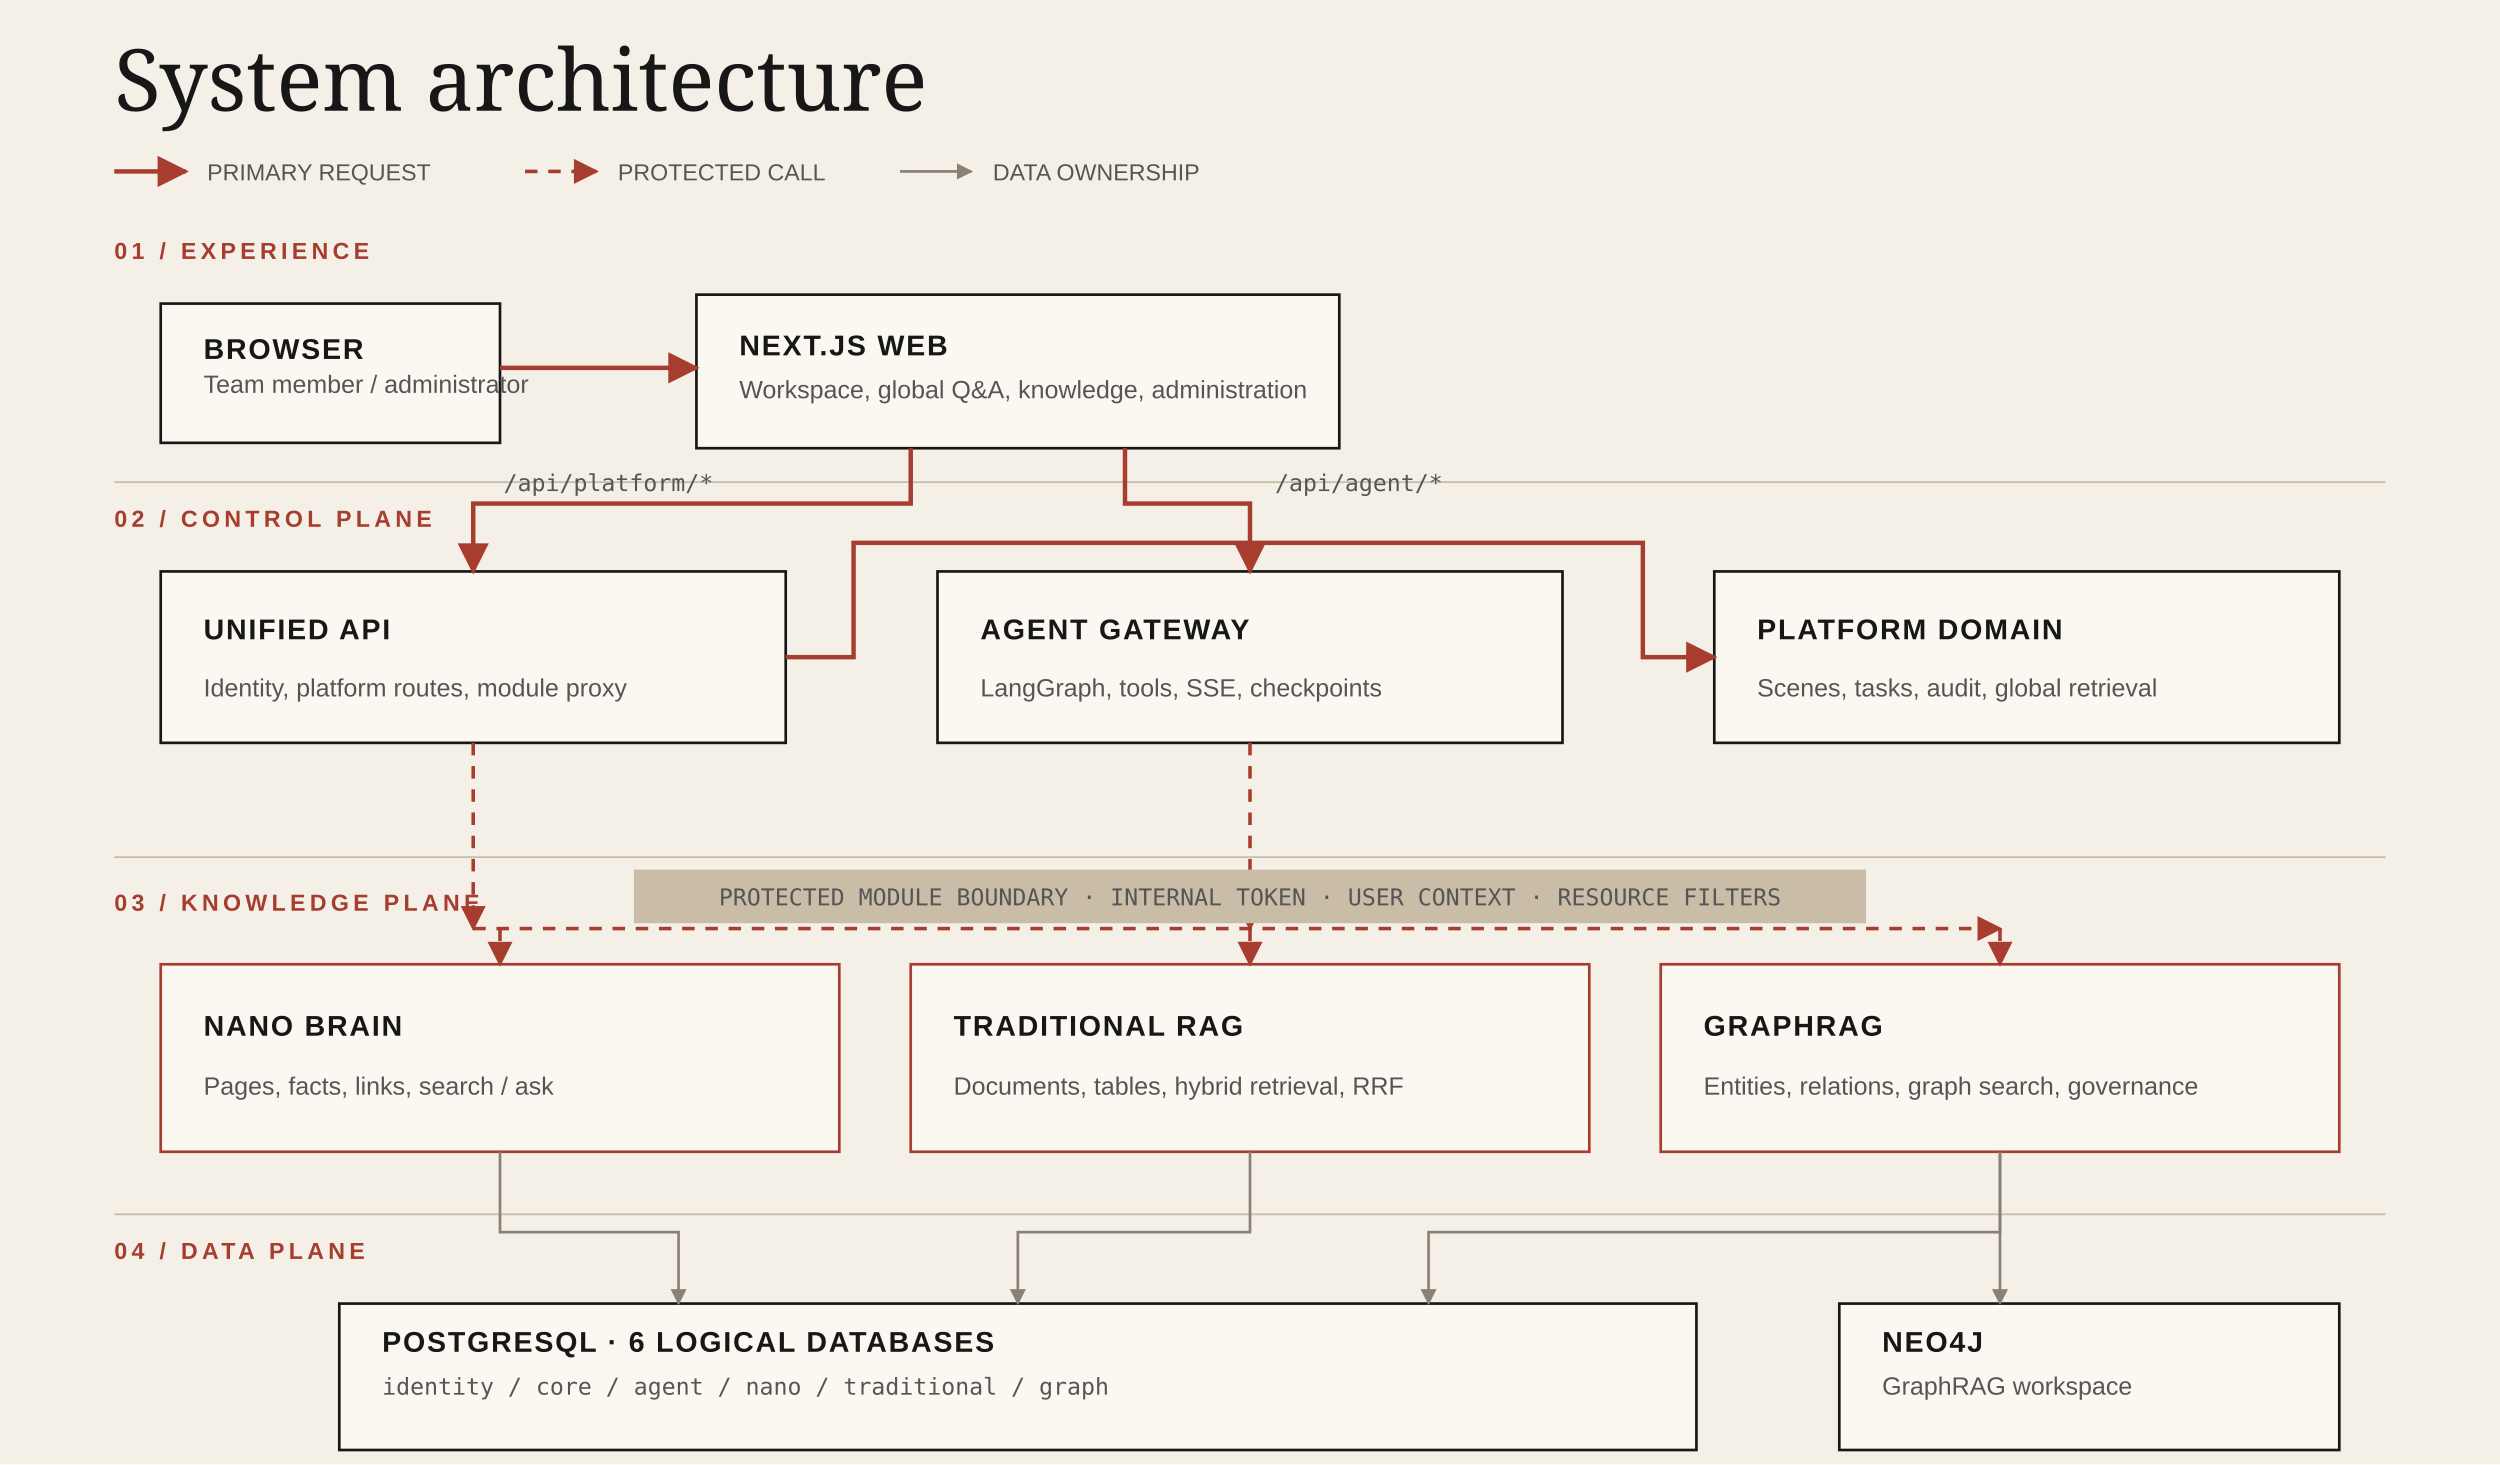
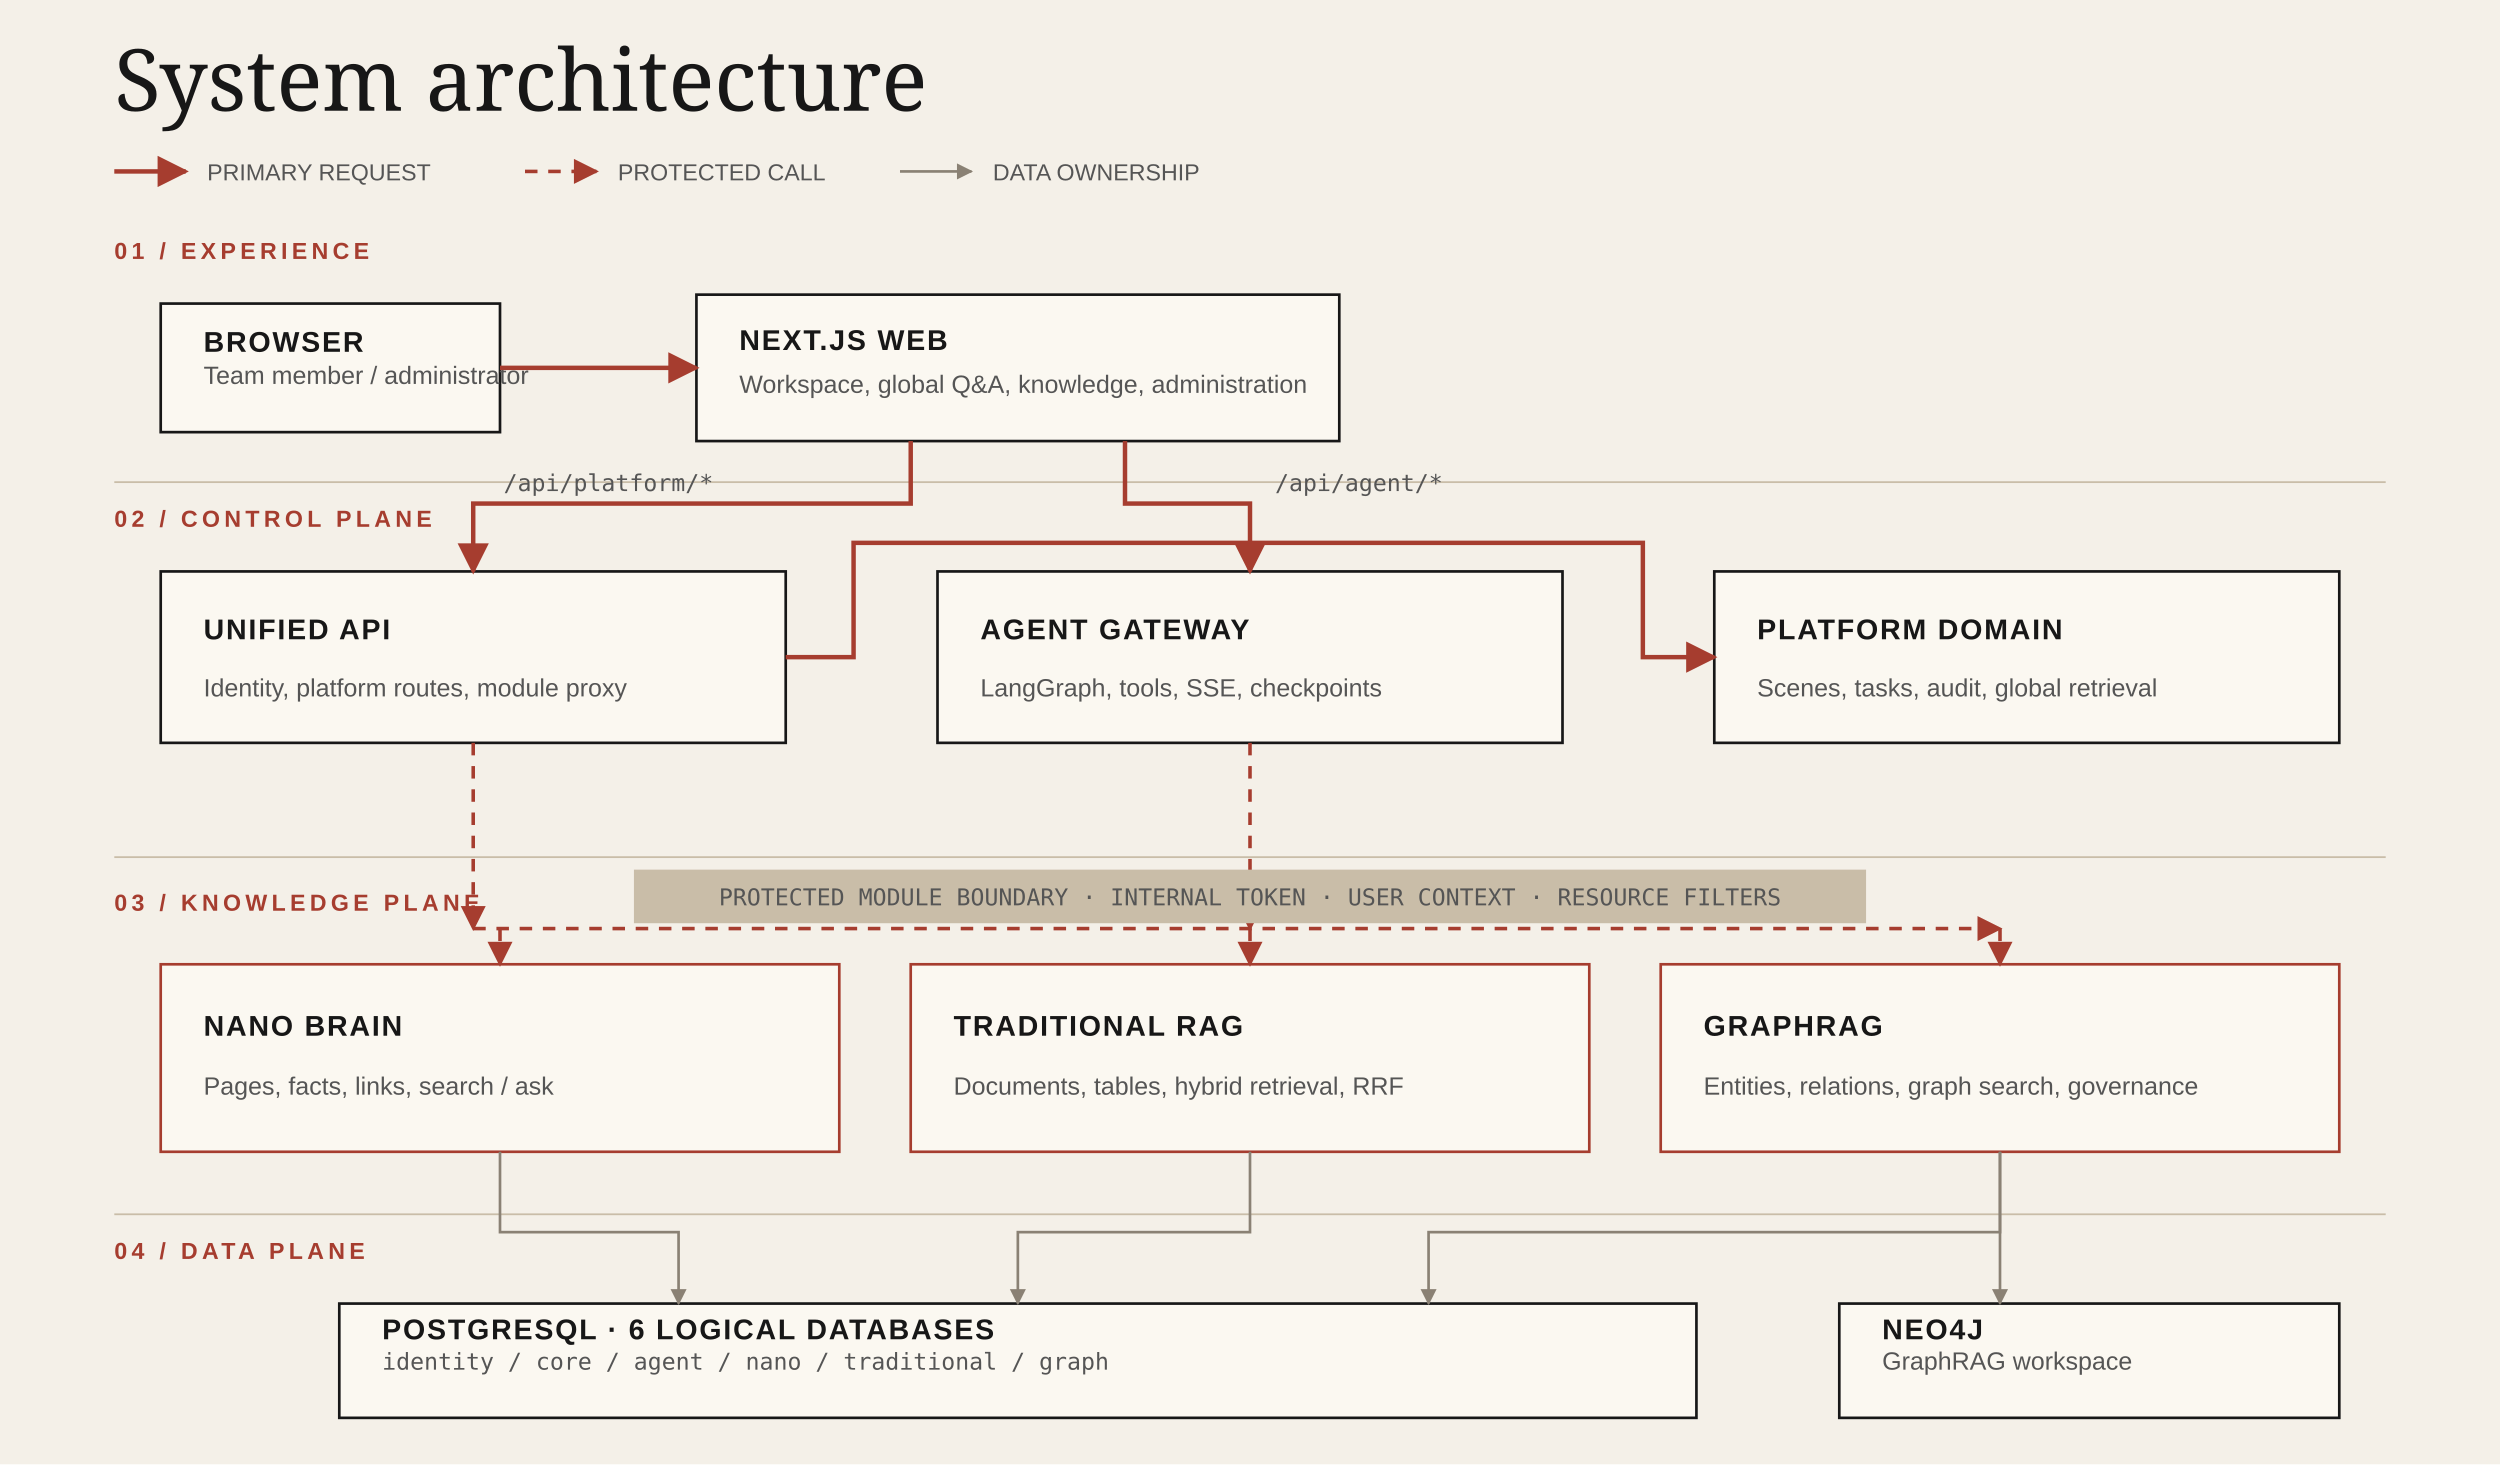
<svg xmlns="http://www.w3.org/2000/svg" viewBox="0 0 1400 820" width="1400" height="820" role="img" aria-labelledby="title desc">
  <defs>
    <marker id="arrow-primary" viewBox="0 0 10 10" refX="9" refY="5" markerWidth="7" markerHeight="7" orient="auto-start-reverse">
      <path d="M 0 0 L 10 5 L 0 10 z" fill="#A63D2F" />
    </marker>
    <marker id="arrow-data" viewBox="0 0 10 10" refX="9" refY="5" markerWidth="6" markerHeight="6" orient="auto-start-reverse">
      <path d="M 0 0 L 10 5 L 0 10 z" fill="#8A8174" />
    </marker>
    <style>
      .layer-label { font: 700 13px Arial, sans-serif; letter-spacing: 2.4px; fill: #A63D2F; }
      .title { font: 48px Georgia, serif; fill: #171717; }
      .legend { font: 13px Arial, sans-serif; fill: #555555; }
      .node-title { font: 700 16px Arial, sans-serif; letter-spacing: 1px; fill: #171717; }
      .node-copy { font: 14px Arial, sans-serif; fill: #555555; }
      .mono { font: 13px Consolas, monospace; fill: #555555; }
      .card { fill: #FBF8F1; stroke: #171717; stroke-width: 1.5; }
      .module-card { fill: #FBF8F1; stroke: #A63D2F; stroke-width: 1.5; }
      .divider { stroke: #C9BDA8; stroke-width: 1; }
      .main-flow { fill: none; stroke: #A63D2F; stroke-width: 2.5; marker-end: url(#arrow-primary); }
      .protected-flow { fill: none; stroke: #A63D2F; stroke-width: 2; stroke-dasharray: 7 6; marker-end: url(#arrow-primary); }
      .data-flow { fill: none; stroke: #8A8174; stroke-width: 1.5; marker-end: url(#arrow-data); }
    </style>
  </defs>
  <rect width="1400" height="820" fill="#F4F0E8" />
  <text class="title" x="64" y="62">System architecture</text>
  <g aria-label="Connector legend">
    <path class="main-flow" d="M64 96H104" />
    <text class="legend" x="116" y="101">PRIMARY REQUEST</text>
    <path class="protected-flow" d="M294 96H334" />
    <text class="legend" x="346" y="101">PROTECTED CALL</text>
    <path class="data-flow" d="M504 96H544" />
    <text class="legend" x="556" y="101">DATA OWNERSHIP</text>
  </g>
  <path class="divider" d="M64 270H1336" />
  <path class="divider" d="M64 480H1336" />
  <path class="divider" d="M64 680H1336" />
  <text class="layer-label" x="64" y="145">01 / EXPERIENCE</text>
  <text class="layer-label" x="64" y="295">02 / CONTROL PLANE</text>
  <text class="layer-label" x="64" y="510">03 / KNOWLEDGE PLANE</text>
  <text class="layer-label" x="64" y="705">04 / DATA PLANE</text>
  <g>
-     <rect class="card" x="90" y="170" width="190" height="78" />
-     <text class="node-title" x="114" y="201">BROWSER</text>
-     <text class="node-copy" x="114" y="220" textLength="140" lengthAdjust="spacingAndGlyphs">Team member / administrator</text>
-     <rect class="card" x="390" y="165" width="360" height="86" />
-     <text class="node-title" x="414" y="199">NEXT.JS WEB</text>
-     <text class="node-copy" x="414" y="223" textLength="310" lengthAdjust="spacingAndGlyphs">Workspace, global Q&amp;A, knowledge, administration</text>
+     <rect class="card" x="90" y="170" width="190" height="72" />
+     <text class="node-title" x="114" y="197">BROWSER</text>
+     <text class="node-copy" x="114" y="215" textLength="140" lengthAdjust="spacingAndGlyphs">Team member / administrator</text>
+     <rect class="card" x="390" y="165" width="360" height="82" />
+     <text class="node-title" x="414" y="196">NEXT.JS WEB</text>
+     <text class="node-copy" x="414" y="220" textLength="310" lengthAdjust="spacingAndGlyphs">Workspace, global Q&amp;A, knowledge, administration</text>
  </g>
  <g>
    <rect class="card" x="90" y="320" width="350" height="96" />
    <text class="node-title" x="114" y="358">UNIFIED API</text>
    <text class="node-copy" x="114" y="390">Identity, platform routes, module proxy</text>
    <rect class="card" x="525" y="320" width="350" height="96" />
    <text class="node-title" x="549" y="358">AGENT GATEWAY</text>
    <text class="node-copy" x="549" y="390">LangGraph, tools, SSE, checkpoints</text>
    <rect class="card" x="960" y="320" width="350" height="96" />
    <text class="node-title" x="984" y="358">PLATFORM DOMAIN</text>
    <text class="node-copy" x="984" y="390">Scenes, tasks, audit, global retrieval</text>
  </g>
  <g>
    <rect class="module-card" x="90" y="540" width="380" height="105" />
    <text class="node-title" x="114" y="580">NANO BRAIN</text>
    <text class="node-copy" x="114" y="613">Pages, facts, links, search / ask</text>
    <rect class="module-card" x="510" y="540" width="380" height="105" />
    <text class="node-title" x="534" y="580">TRADITIONAL RAG</text>
    <text class="node-copy" x="534" y="613">Documents, tables, hybrid retrieval, RRF</text>
    <rect class="module-card" x="930" y="540" width="380" height="105" />
    <text class="node-title" x="954" y="580">GRAPHRAG</text>
    <text class="node-copy" x="954" y="613">Entities, relations, graph search, governance</text>
  </g>
  <g>
-     <rect class="card" x="190" y="730" width="760" height="82" />
-     <text class="node-title" x="214" y="757">POSTGRESQL · 6 LOGICAL DATABASES</text>
-     <text class="mono" x="214" y="781">identity / core / agent / nano / traditional / graph</text>
-     <rect class="card" x="1030" y="730" width="280" height="82" />
-     <text class="node-title" x="1054" y="757">NEO4J</text>
-     <text class="node-copy" x="1054" y="781">GraphRAG workspace</text>
+     <rect class="card" x="190" y="730" width="760" height="64" />
+     <text class="node-title" x="214" y="750">POSTGRESQL · 6 LOGICAL DATABASES</text>
+     <text class="mono" x="214" y="767">identity / core / agent / nano / traditional / graph</text>
+     <rect class="card" x="1030" y="730" width="280" height="64" />
+     <text class="node-title" x="1054" y="750">NEO4J</text>
+     <text class="node-copy" x="1054" y="767">GraphRAG workspace</text>
  </g>
  <g>
    <path class="main-flow" d="M280 206H390" />
-     <path class="main-flow" d="M510 251V282H265V320" />
+     <path class="main-flow" d="M510 247V282H265V320" />
    <text class="mono" x="282" y="275">/api/platform/*</text>
-     <path class="main-flow" d="M630 251V282H700V320" />
+     <path class="main-flow" d="M630 247V282H700V320" />
    <text class="mono" x="714" y="275">/api/agent/*</text>
    <path class="main-flow" d="M440 368H478V304H920V368H960" />
  </g>
  <g>
    <path class="protected-flow" d="M265 416V520" />
    <path class="protected-flow" d="M700 416V520" />
    <path class="protected-flow" d="M265 520H1120" />
    <path class="protected-flow" d="M280 520V540" />
    <path class="protected-flow" d="M700 520V540" />
    <path class="protected-flow" d="M1120 520V540" />
    <rect x="355" y="487" width="690" height="30" fill="#C9BDA8" />
    <text class="mono" x="700" y="507" text-anchor="middle">PROTECTED MODULE BOUNDARY · INTERNAL TOKEN · USER CONTEXT · RESOURCE FILTERS</text>
  </g>
  <g>
    <path class="data-flow" d="M280 645V690H380V730" />
    <path class="data-flow" d="M700 645V690H570V730" />
    <path class="data-flow" d="M1120 645V690H800V730" />
    <path class="data-flow" d="M1120 645V730" />
  </g>
</svg>
